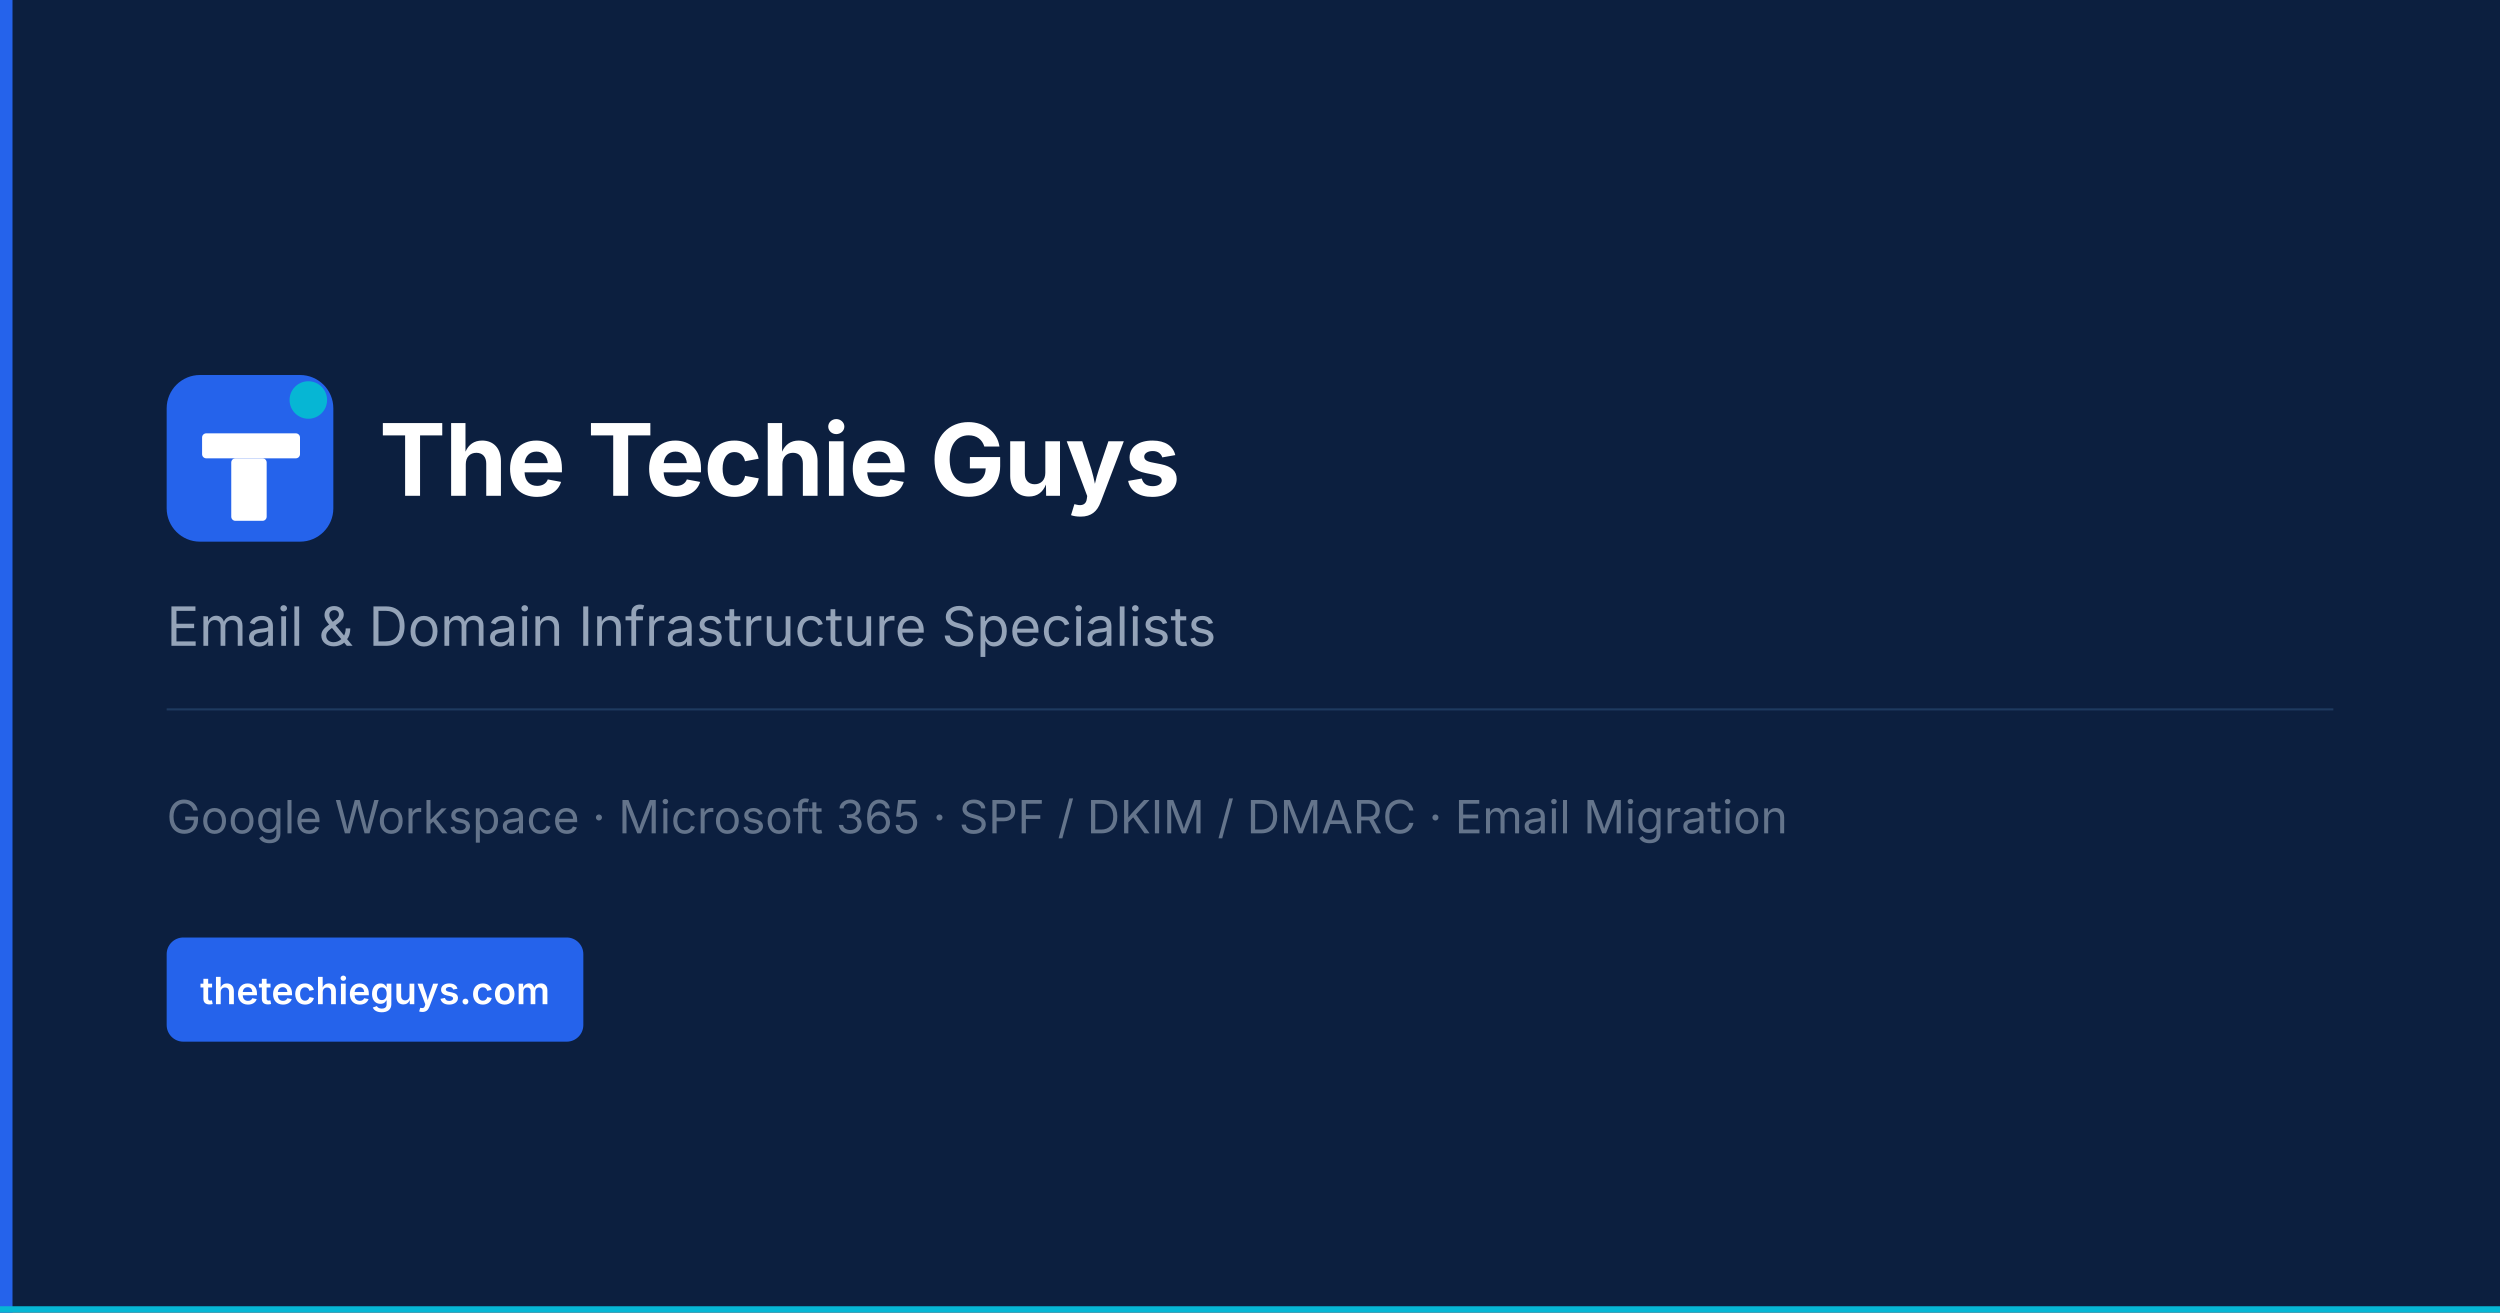
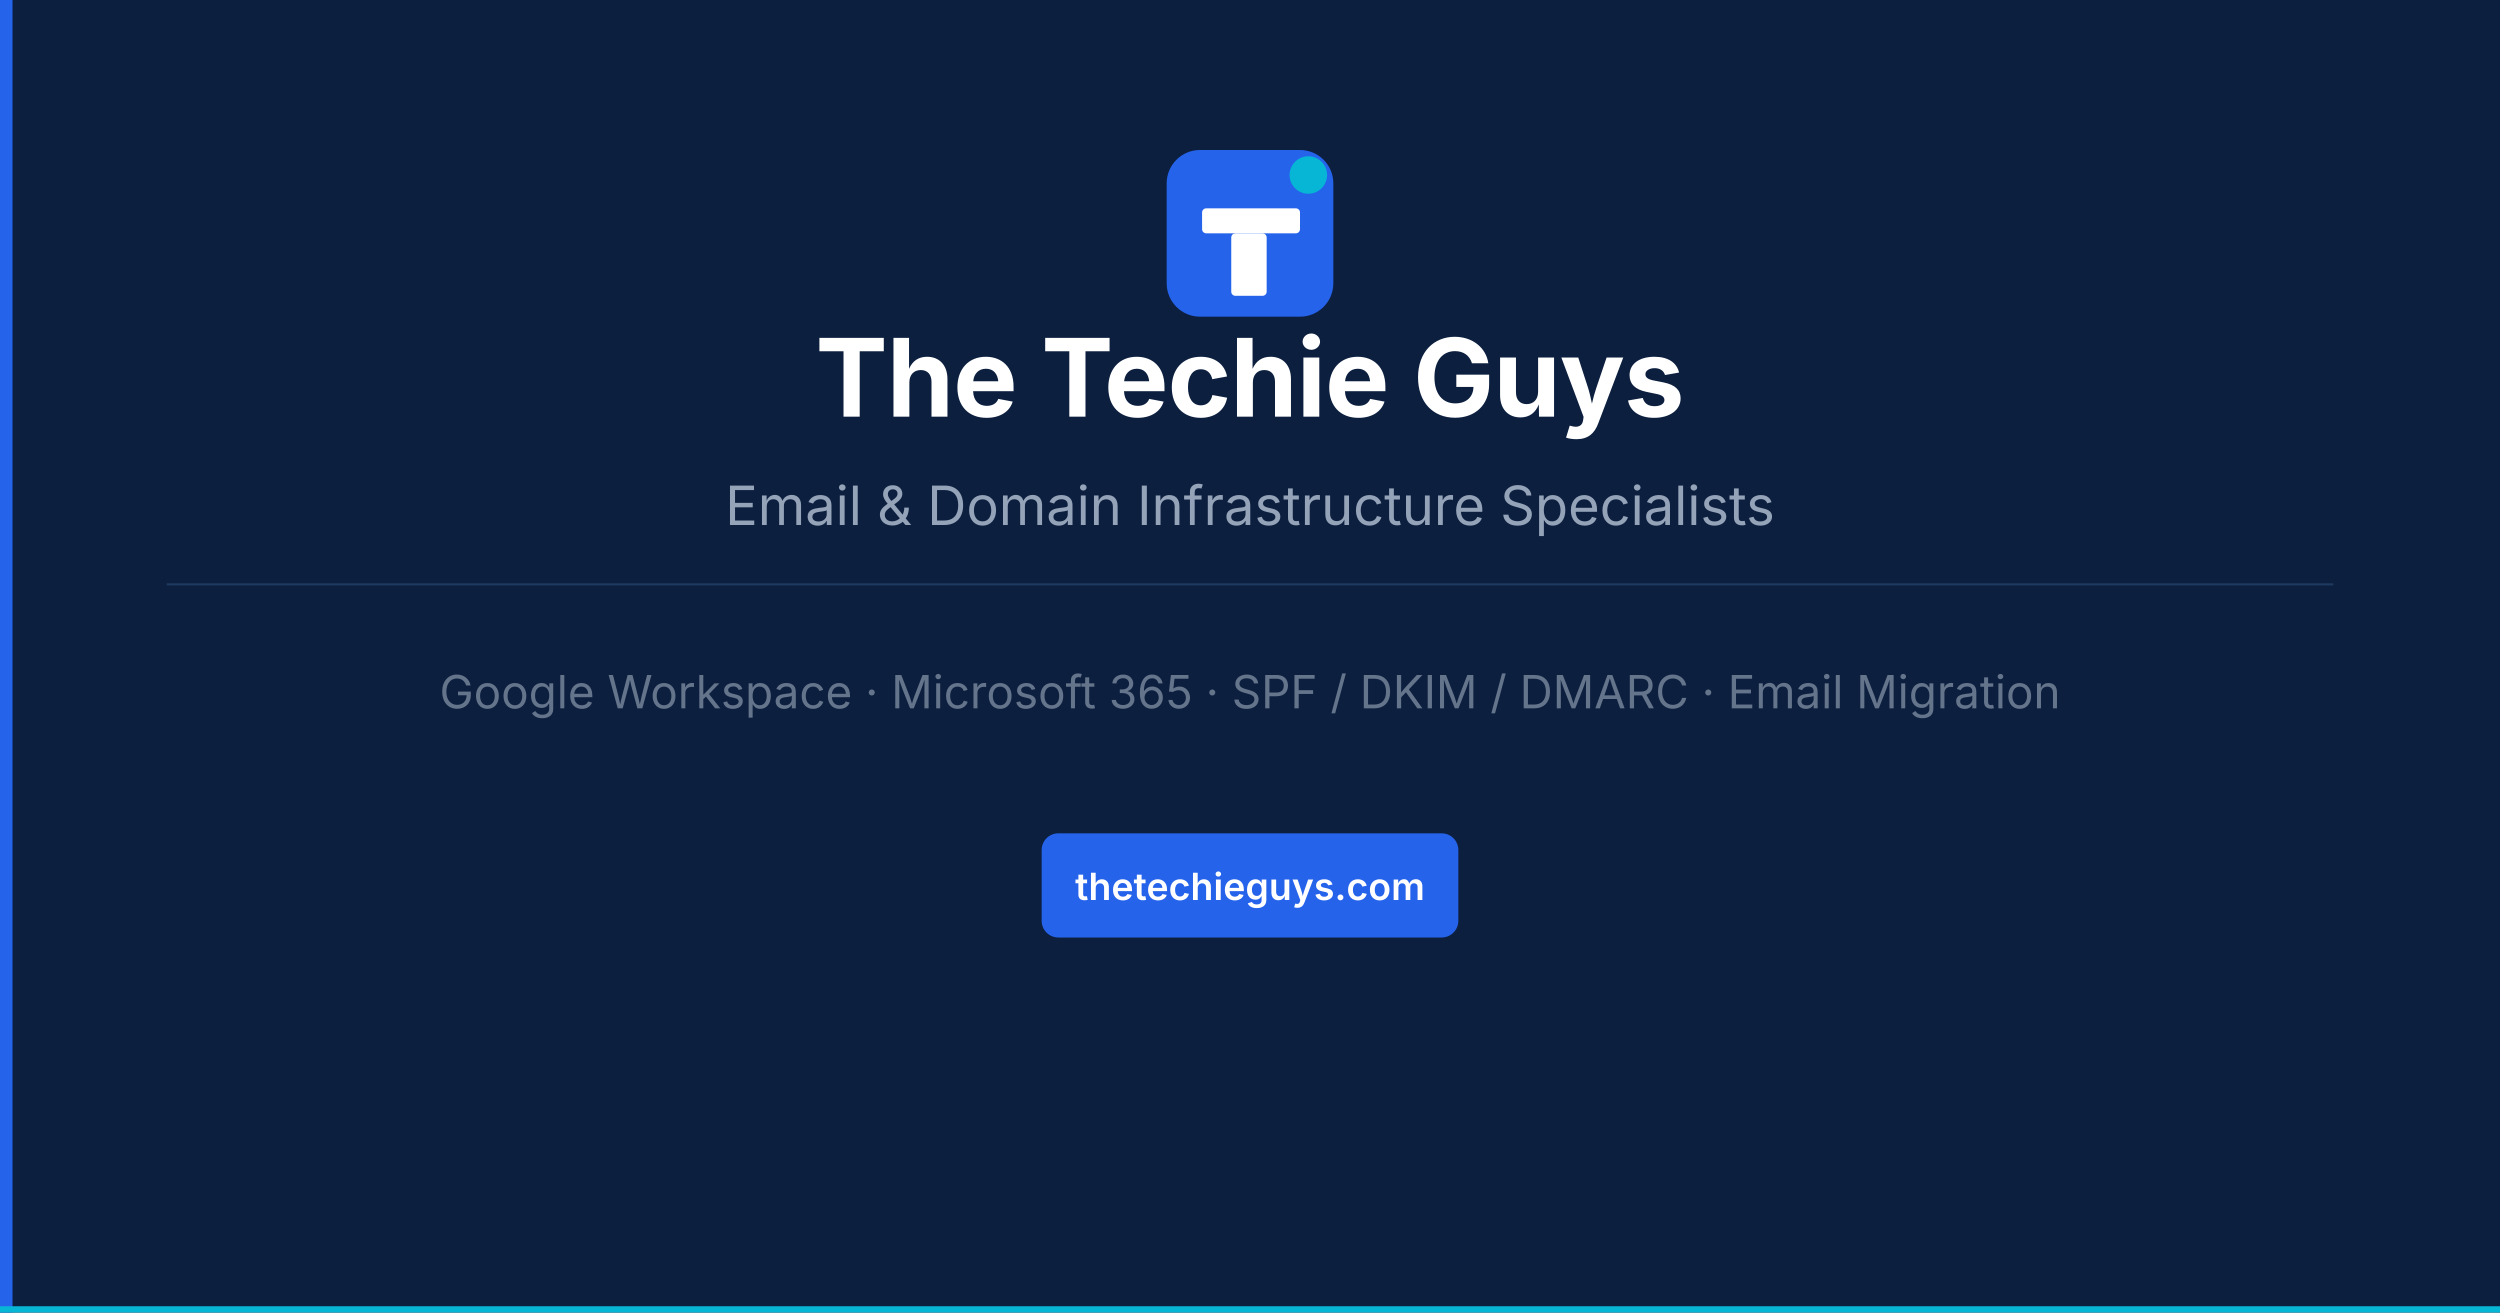
<svg xmlns="http://www.w3.org/2000/svg" viewBox="0 0 1200 630" width="1200" height="630">
  <rect width="1200" height="630" fill="#0C1F3F" />
  <rect x="0" y="0" width="6" height="630" fill="#2563EB" />
  <rect x="0" y="627" width="1200" height="3" fill="#06B6D4" />
-   <rect x="80" y="180" width="80" height="80" rx="16" fill="#2563EB" />
-   <rect x="97" y="208" width="47" height="12" rx="2" fill="#FFFFFF" />
-   <rect x="111" y="220" width="17" height="30" rx="2" fill="#FFFFFF" />
-   <circle cx="148" cy="192" r="9" fill="#06B6D4" />
-   <text x="182" y="238" font-family="-apple-system,BlinkMacSystemFont,Segoe UI,sans-serif" font-size="48" font-weight="700" fill="#FFFFFF" letter-spacing="-0.5">The Techie Guys</text>
-   <text x="80" y="310" font-family="-apple-system,BlinkMacSystemFont,Segoe UI,sans-serif" font-size="26" font-weight="400" fill="#94A3B8">Email &amp; Domain Infrastructure Specialists</text>
-   <rect x="80" y="340" width="1040" height="1" fill="#1E3A5F" />
-   <text x="80" y="400" font-family="-apple-system,BlinkMacSystemFont,Segoe UI,sans-serif" font-size="22" font-weight="400" fill="#64748B">Google Workspace  ·  Microsoft 365  ·  SPF / DKIM / DMARC  ·  Email Migration</text>
-   <rect x="80" y="450" width="200" height="50" rx="8" fill="#2563EB" />
-   <text x="180" y="482" font-family="-apple-system,BlinkMacSystemFont,Segoe UI,sans-serif" font-size="18" font-weight="600" fill="#FFFFFF" text-anchor="middle">thetechieguys.com</text>
+   <g transform="translate(560, 72)">
+     <rect width="80" height="80" rx="16" fill="#2563EB" />
+     <rect x="17" y="28" width="47" height="12" rx="2" fill="#FFFFFF" />
+     <rect x="31" y="40" width="17" height="30" rx="2" fill="#FFFFFF" />
+     <circle cx="68" cy="12" r="9" fill="#06B6D4" />
+   </g>
+   <text x="600" y="200" font-family="-apple-system,BlinkMacSystemFont,Segoe UI,sans-serif" font-size="52" font-weight="700" fill="#FFFFFF" text-anchor="middle" letter-spacing="-0.5">The Techie Guys</text>
+   <text x="600" y="252" font-family="-apple-system,BlinkMacSystemFont,Segoe UI,sans-serif" font-size="26" font-weight="400" fill="#94A3B8" text-anchor="middle">Email &amp; Domain Infrastructure Specialists</text>
+   <rect x="80" y="280" width="1040" height="1" fill="#1E3A5F" />
+   <text x="600" y="340" font-family="-apple-system,BlinkMacSystemFont,Segoe UI,sans-serif" font-size="22" font-weight="400" fill="#64748B" text-anchor="middle">Google Workspace  ·  Microsoft 365  ·  SPF / DKIM / DMARC  ·  Email Migration</text>
+   <rect x="500" y="400" width="200" height="50" rx="8" fill="#2563EB" />
+   <text x="600" y="432" font-family="-apple-system,BlinkMacSystemFont,Segoe UI,sans-serif" font-size="18" font-weight="600" fill="#FFFFFF" text-anchor="middle">thetechieguys.com</text>
</svg>
